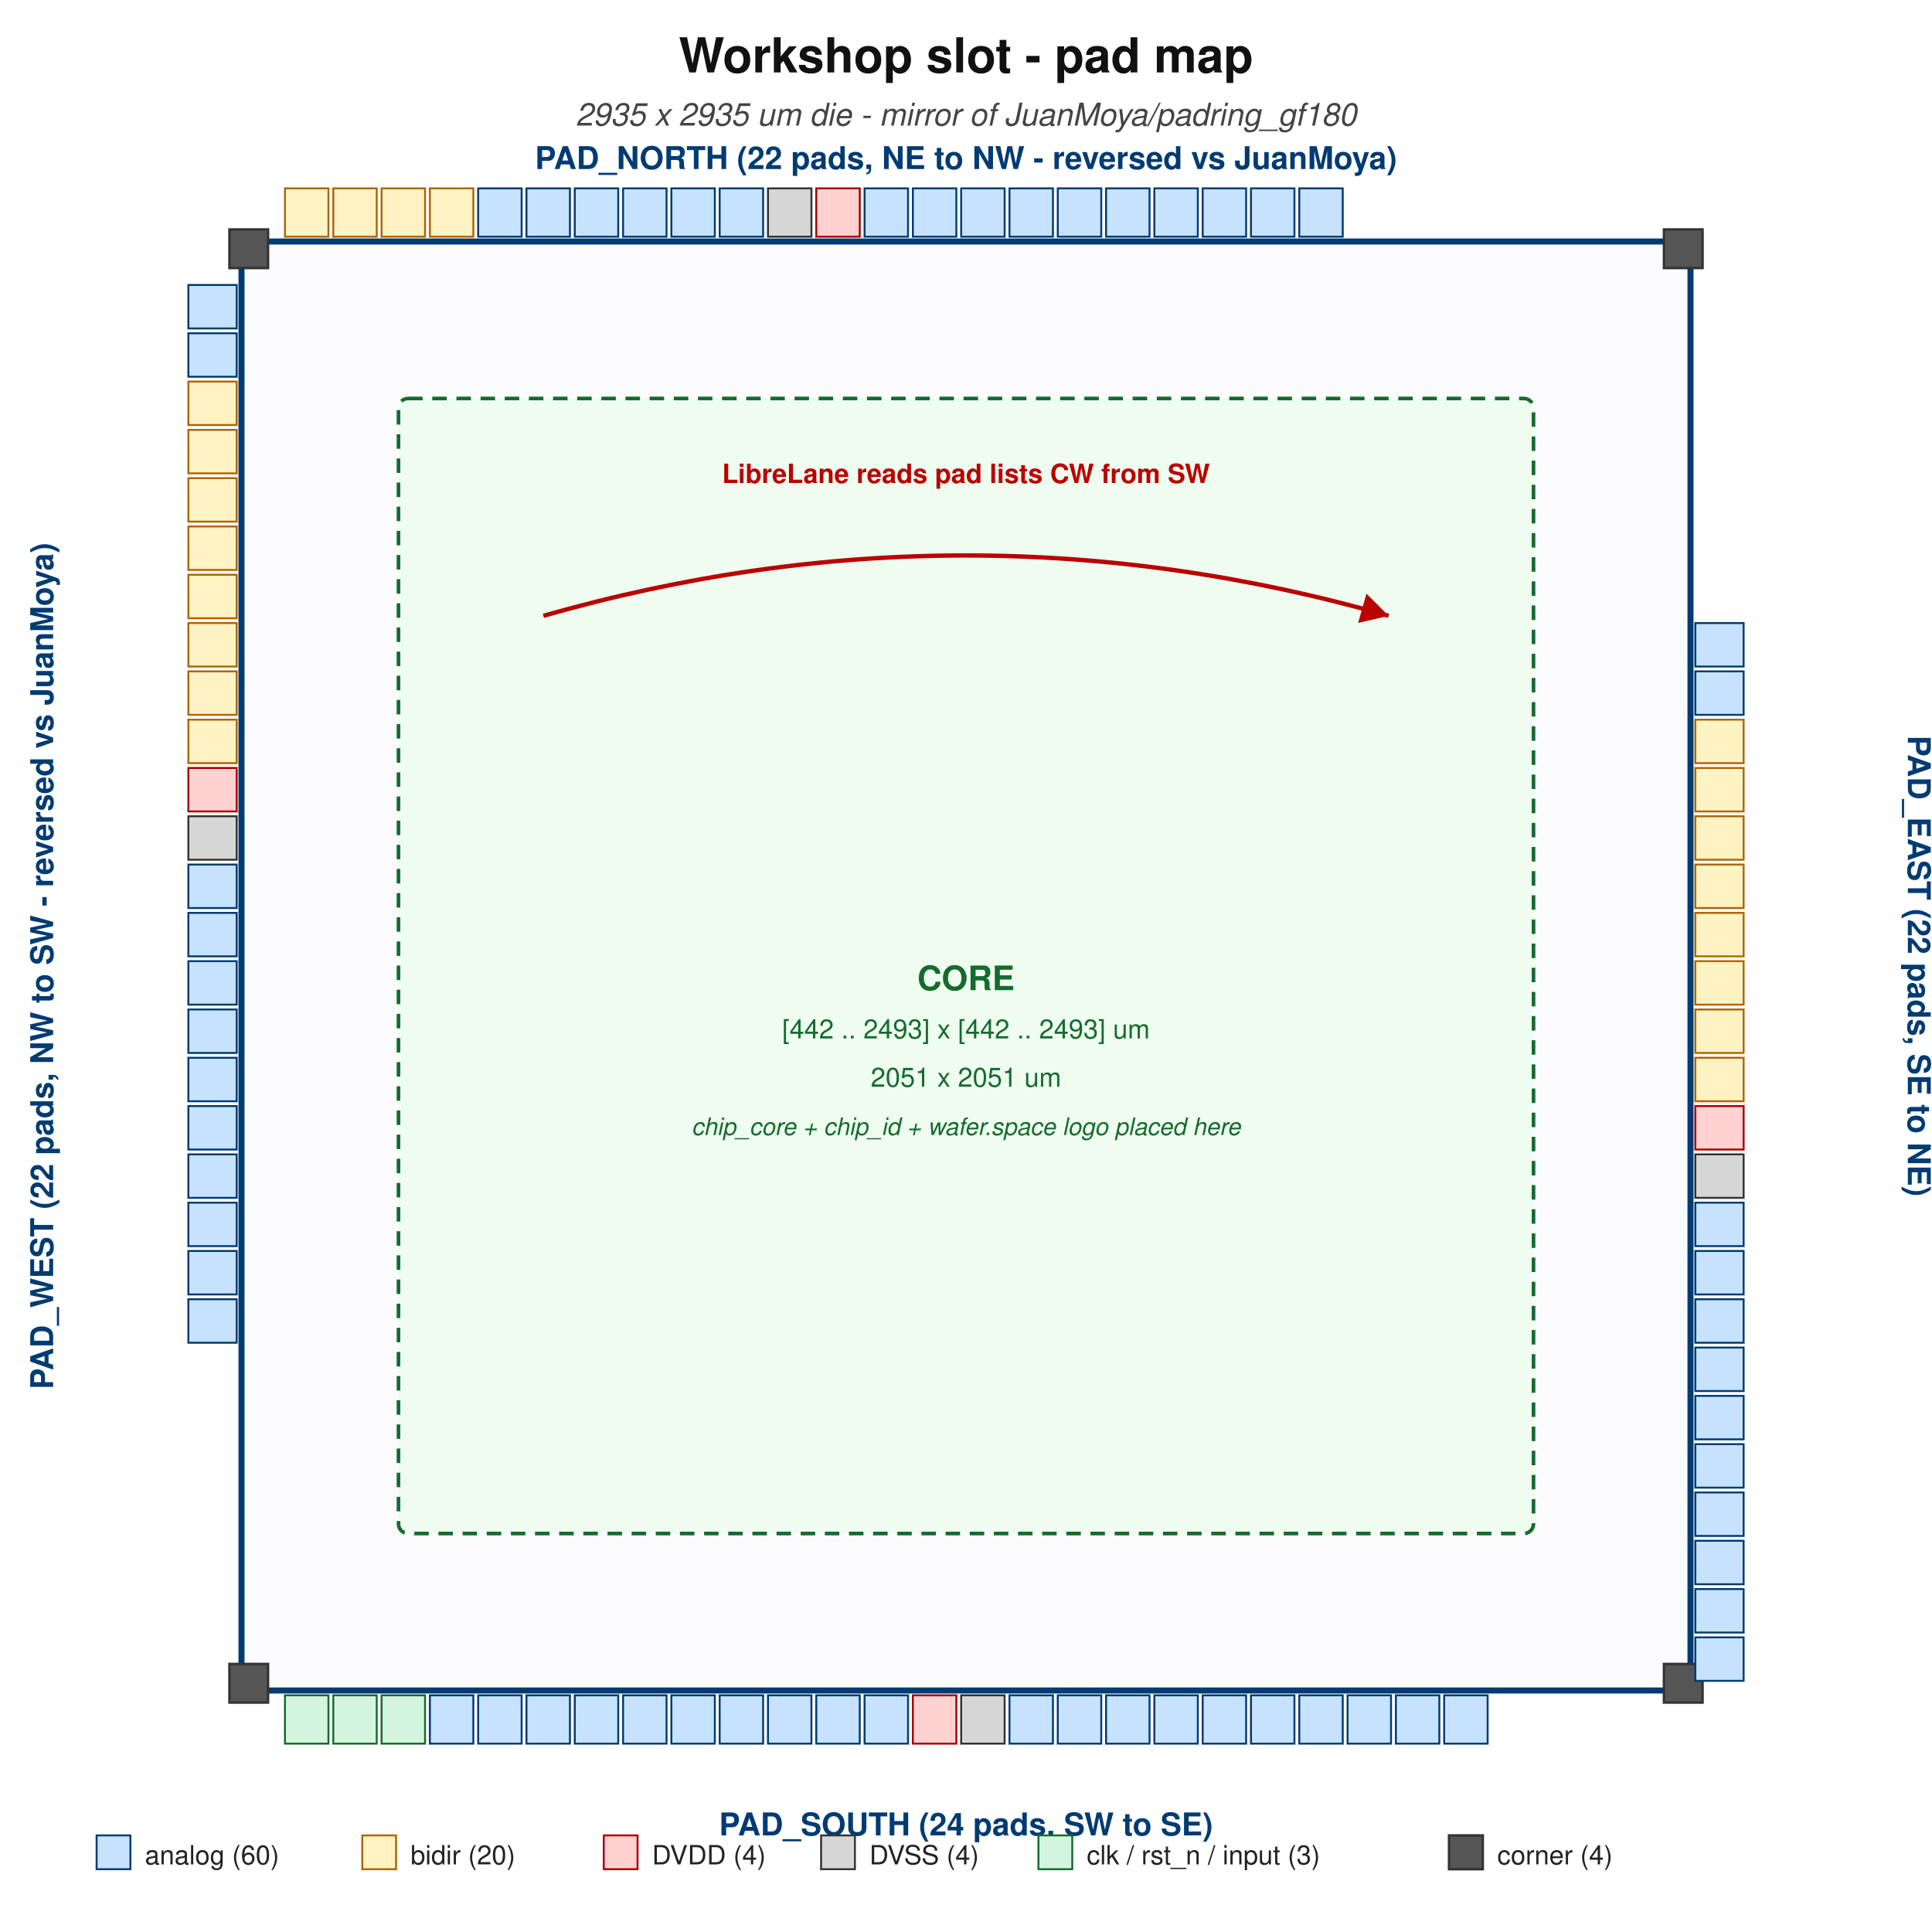
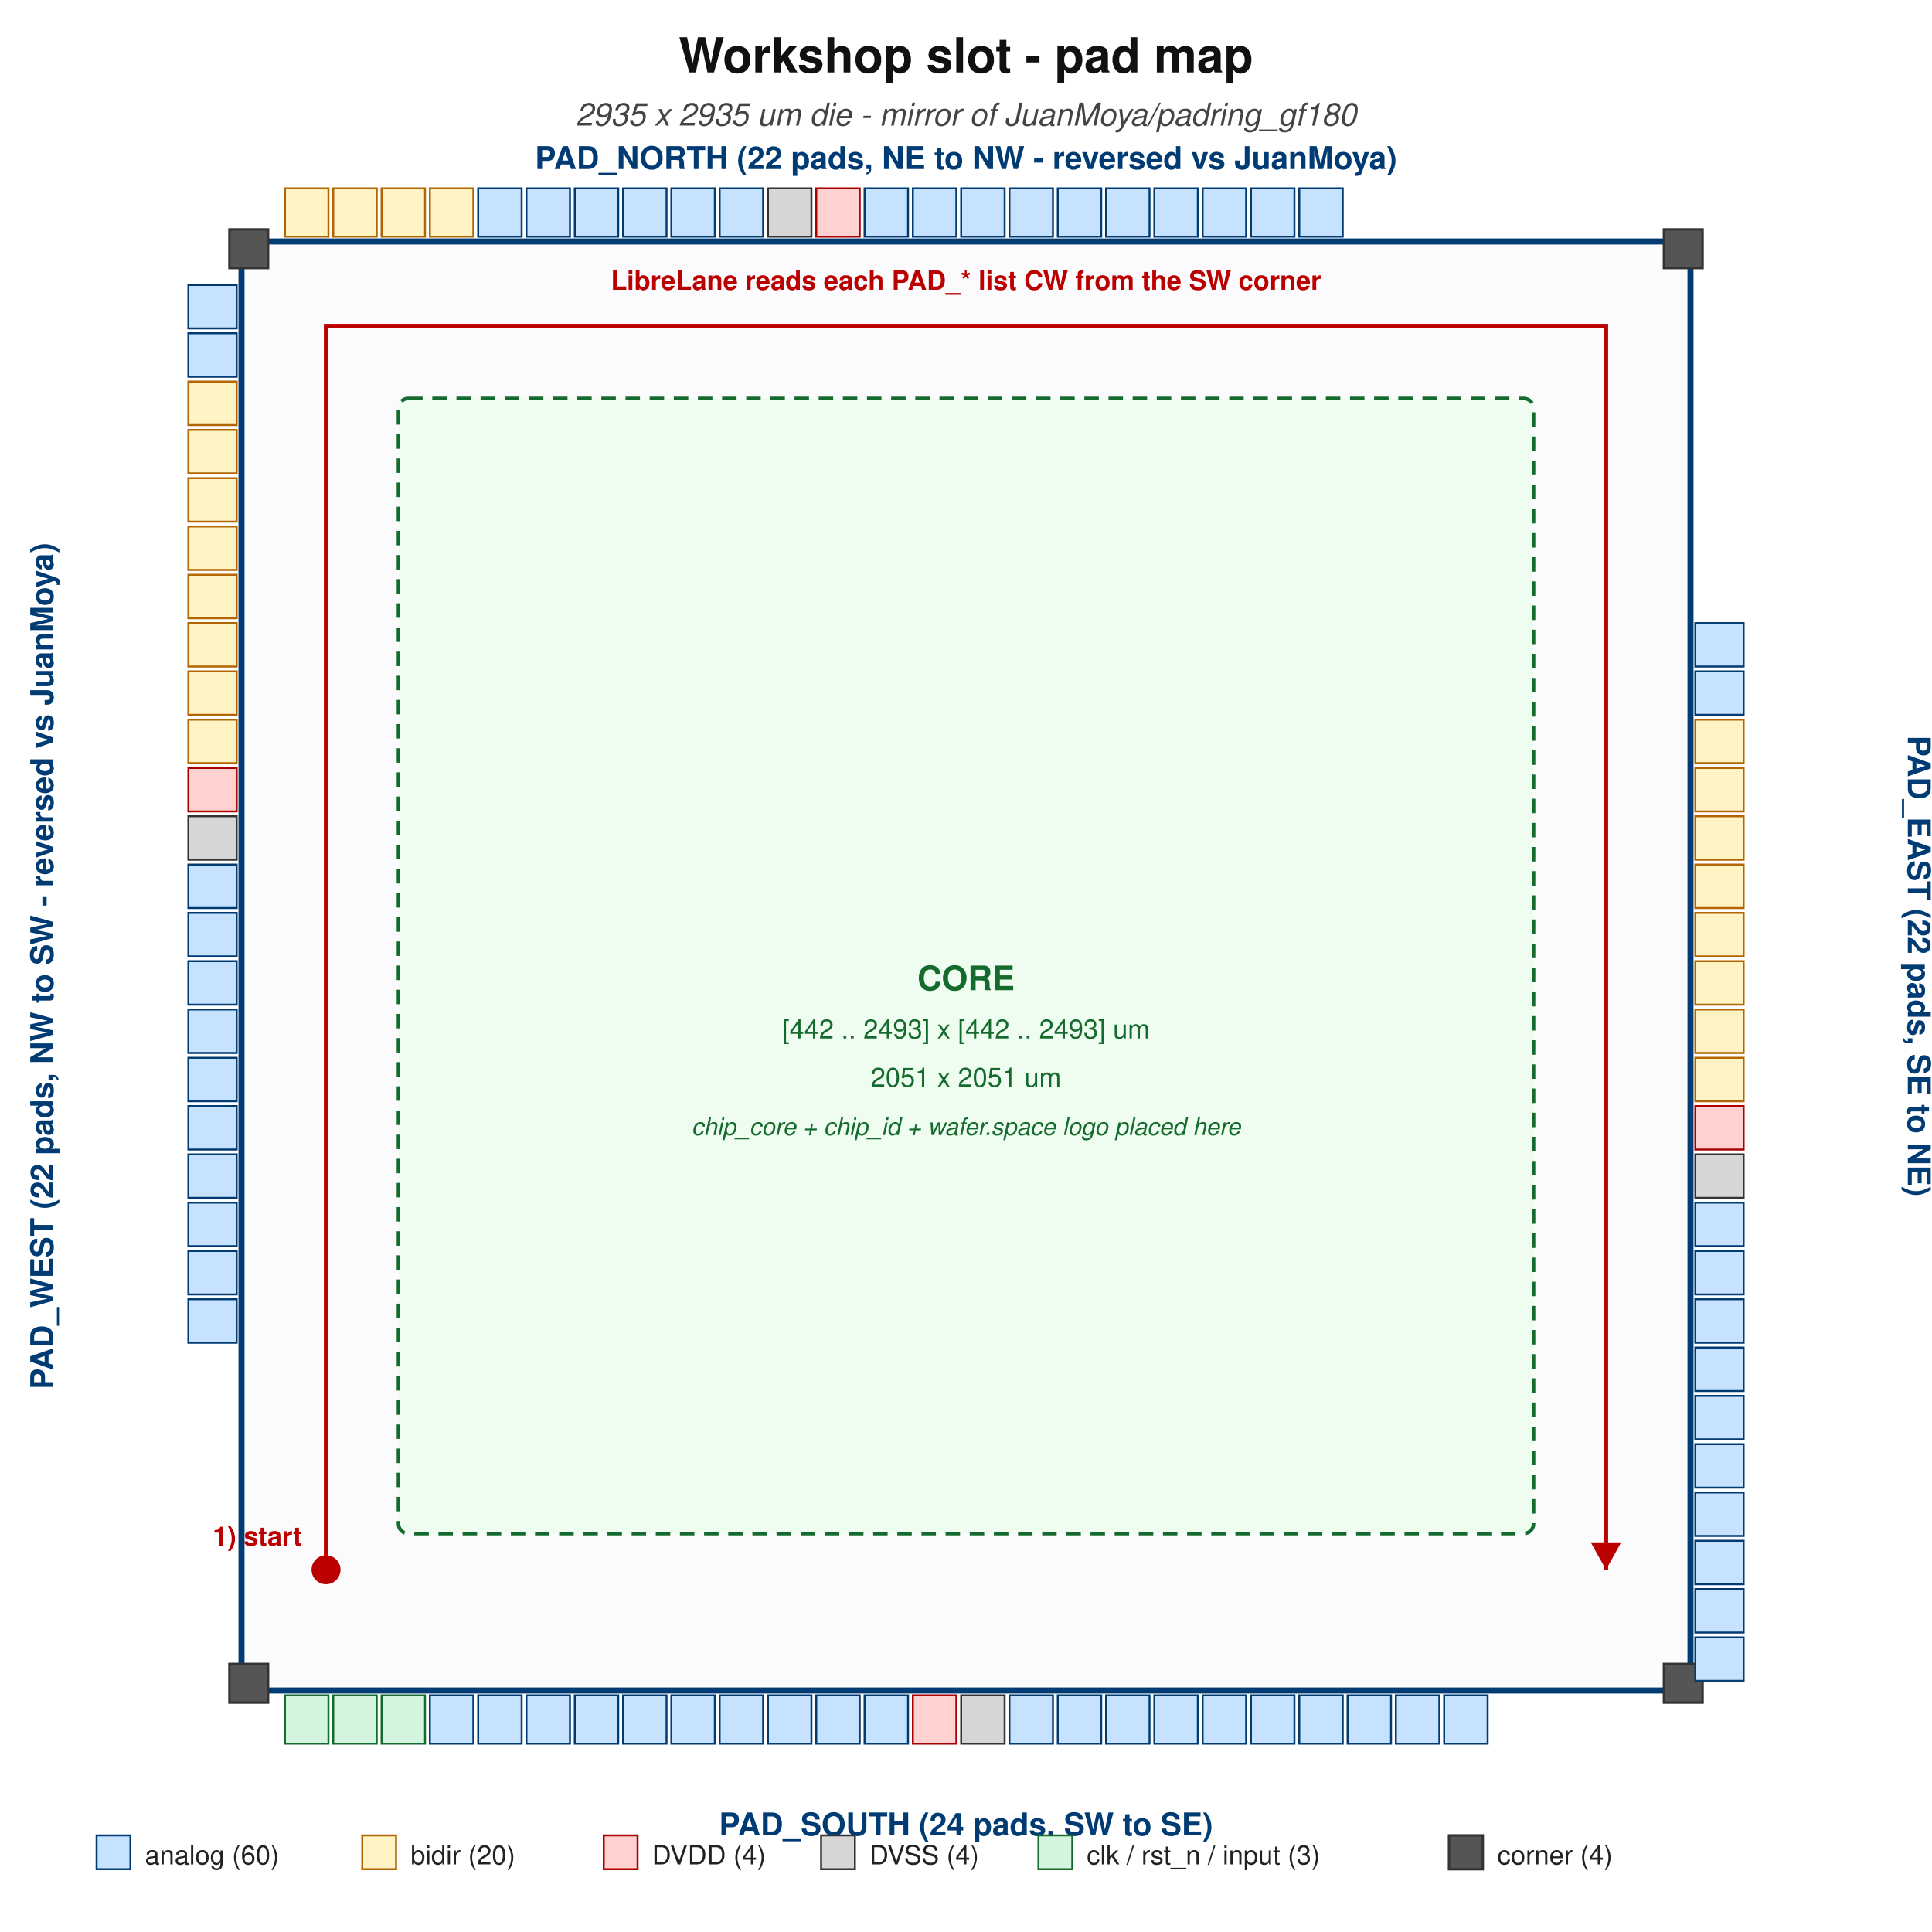
<svg xmlns="http://www.w3.org/2000/svg" viewBox="0 0 800 800" font-family="Helvetica,Arial,sans-serif">
  <style>
    .title     { font-size:20px; fill:#111; text-anchor:middle; font-weight:bold; }
    .subtitle  { font-size:13px; fill:#444; text-anchor:middle; font-style:italic; }
    .die       { fill:#fbfbfd; stroke:#003b73; stroke-width:2.5; }
    .core      { fill:#eefdef; stroke:#156b2e; stroke-width:1.5; stroke-dasharray:6,4; }
    .pad-label { font-size:10px; fill:#111; text-anchor:middle; }
    .edge-label{ font-size:13px; fill:#003b73; font-weight:bold; text-anchor:middle; }
    .corner    { fill:#555; stroke:#333; stroke-width:1; }
    .ana       { fill:#c6e2ff; stroke:#003b73; stroke-width:0.8; }
    .bidir     { fill:#fff3c4; stroke:#b26500; stroke-width:0.8; }
    .dvdd      { fill:#ffd1d1; stroke:#a00; stroke-width:0.8; }
    .dvss      { fill:#d6d6d6; stroke:#333; stroke-width:0.8; }
    .iopad     { fill:#d4f5dd; stroke:#156b2e; stroke-width:0.8; }
    .legend    { font-size:11px; fill:#222; }
    .arrow-cw  { fill:none; stroke:#b00; stroke-width:1.8; marker-end:url(#arrowhead-red); }
    .note      { font-size:11px; fill:#b00; font-weight:bold; }
  </style>
  <defs>
    <marker id="arrowhead-red" viewBox="0 0 10 10" refX="9" refY="5" markerWidth="7" markerHeight="7" orient="auto">
      <path d="M0,0 L0,10 L9,5 z" fill="#b00" />
    </marker>
  </defs>
  <text class="title" x="400" y="30">Workshop slot - pad map</text>
  <text class="subtitle" x="400" y="52">2935 x 2935 um die - mirror of JuanMoya/padring_gf180</text>
  <rect class="die" x="100" y="100" width="600" height="600" rx="4" />
  <rect class="core" x="165" y="165" width="470" height="470" rx="4" />
  <text x="400" y="410" font-size="14" fill="#156b2e" text-anchor="middle" font-weight="bold">CORE</text>
  <text x="400" y="430" font-size="11" fill="#156b2e" text-anchor="middle">[442 .. 2493] x [442 .. 2493] um</text>
  <text x="400" y="450" font-size="11" fill="#156b2e" text-anchor="middle">2051 x 2051 um</text>
  <text x="400" y="470" font-size="10" fill="#156b2e" text-anchor="middle" font-style="italic">
    chip_core + chip_id + wafer.space logo placed here
  </text>
  <rect class="corner" x="95" y="95" width="16" height="16" />
  <rect class="corner" x="689" y="95" width="16" height="16" />
  <rect class="corner" x="689" y="689" width="16" height="16" />
  <rect class="corner" x="95" y="689" width="16" height="16" />
  <text class="edge-label" x="400" y="760">PAD_SOUTH  (24 pads, SW to SE)</text>
  <g>
    <rect class="iopad" x="118" y="702" width="18" height="20" />
    <rect class="iopad" x="138" y="702" width="18" height="20" />
    <rect class="iopad" x="158" y="702" width="18" height="20" />
    <g fill="#c6e2ff" stroke="#003b73" stroke-width="0.8">
      <rect x="178" y="702" width="18" height="20" />
      <rect x="198" y="702" width="18" height="20" />
      <rect x="218" y="702" width="18" height="20" />
      <rect x="238" y="702" width="18" height="20" />
      <rect x="258" y="702" width="18" height="20" />
      <rect x="278" y="702" width="18" height="20" />
      <rect x="298" y="702" width="18" height="20" />
      <rect x="318" y="702" width="18" height="20" />
      <rect x="338" y="702" width="18" height="20" />
      <rect x="358" y="702" width="18" height="20" />
    </g>
    <rect class="dvdd" x="378" y="702" width="18" height="20" />
    <rect class="dvss" x="398" y="702" width="18" height="20" />
    <g fill="#c6e2ff" stroke="#003b73" stroke-width="0.8">
      <rect x="418" y="702" width="18" height="20" />
      <rect x="438" y="702" width="18" height="20" />
      <rect x="458" y="702" width="18" height="20" />
      <rect x="478" y="702" width="18" height="20" />
      <rect x="498" y="702" width="18" height="20" />
      <rect x="518" y="702" width="18" height="20" />
      <rect x="538" y="702" width="18" height="20" />
      <rect x="558" y="702" width="18" height="20" />
      <rect x="578" y="702" width="18" height="20" />
      <rect x="598" y="702" width="18" height="20" />
    </g>
  </g>
  <text class="edge-label" x="400" y="70">PAD_NORTH  (22 pads, NE to NW - reversed vs JuanMoya)</text>
  <g>
    <g fill="#fff3c4" stroke="#b26500" stroke-width="0.8">
      <rect x="118" y="78" width="18" height="20" />
      <rect x="138" y="78" width="18" height="20" />
      <rect x="158" y="78" width="18" height="20" />
      <rect x="178" y="78" width="18" height="20" />
    </g>
    <g fill="#c6e2ff" stroke="#003b73" stroke-width="0.8">
      <rect x="198" y="78" width="18" height="20" />
      <rect x="218" y="78" width="18" height="20" />
      <rect x="238" y="78" width="18" height="20" />
      <rect x="258" y="78" width="18" height="20" />
      <rect x="278" y="78" width="18" height="20" />
      <rect x="298" y="78" width="18" height="20" />
    </g>
    <rect class="dvss" x="318" y="78" width="18" height="20" />
    <rect class="dvdd" x="338" y="78" width="18" height="20" />
    <g fill="#c6e2ff" stroke="#003b73" stroke-width="0.8">
      <rect x="358" y="78" width="18" height="20" />
      <rect x="378" y="78" width="18" height="20" />
      <rect x="398" y="78" width="18" height="20" />
      <rect x="418" y="78" width="18" height="20" />
      <rect x="438" y="78" width="18" height="20" />
      <rect x="458" y="78" width="18" height="20" />
      <rect x="478" y="78" width="18" height="20" />
      <rect x="498" y="78" width="18" height="20" />
      <rect x="518" y="78" width="18" height="20" />
      <rect x="538" y="78" width="18" height="20" />
    </g>
  </g>
  <text class="edge-label" x="790" y="400" transform="rotate(90 790 400)">PAD_EAST  (22 pads, SE to NE)</text>
  <g>
    <g fill="#c6e2ff" stroke="#003b73" stroke-width="0.8">
      <rect x="702" y="678" width="20" height="18" />
      <rect x="702" y="658" width="20" height="18" />
      <rect x="702" y="638" width="20" height="18" />
      <rect x="702" y="618" width="20" height="18" />
      <rect x="702" y="598" width="20" height="18" />
      <rect x="702" y="578" width="20" height="18" />
      <rect x="702" y="558" width="20" height="18" />
      <rect x="702" y="538" width="20" height="18" />
      <rect x="702" y="518" width="20" height="18" />
      <rect x="702" y="498" width="20" height="18" />
    </g>
    <rect class="dvss" x="702" y="478" width="20" height="18" />
    <rect class="dvdd" x="702" y="458" width="20" height="18" />
    <g fill="#fff3c4" stroke="#b26500" stroke-width="0.8">
      <rect x="702" y="438" width="20" height="18" />
      <rect x="702" y="418" width="20" height="18" />
      <rect x="702" y="398" width="20" height="18" />
      <rect x="702" y="378" width="20" height="18" />
      <rect x="702" y="358" width="20" height="18" />
      <rect x="702" y="338" width="20" height="18" />
      <rect x="702" y="318" width="20" height="18" />
      <rect x="702" y="298" width="20" height="18" />
    </g>
    <g fill="#c6e2ff" stroke="#003b73" stroke-width="0.8">
      <rect x="702" y="278" width="20" height="18" />
      <rect x="702" y="258" width="20" height="18" />
    </g>
  </g>
  <text class="edge-label" x="22" y="400" transform="rotate(-90 22 400)">PAD_WEST  (22 pads, NW to SW - reversed vs JuanMoya)</text>
  <g>
    <g fill="#c6e2ff" stroke="#003b73" stroke-width="0.8">
      <rect x="78" y="118" width="20" height="18" />
      <rect x="78" y="138" width="20" height="18" />
    </g>
    <g fill="#fff3c4" stroke="#b26500" stroke-width="0.8">
      <rect x="78" y="158" width="20" height="18" />
      <rect x="78" y="178" width="20" height="18" />
      <rect x="78" y="198" width="20" height="18" />
      <rect x="78" y="218" width="20" height="18" />
      <rect x="78" y="238" width="20" height="18" />
      <rect x="78" y="258" width="20" height="18" />
      <rect x="78" y="278" width="20" height="18" />
      <rect x="78" y="298" width="20" height="18" />
    </g>
    <rect class="dvdd" x="78" y="318" width="20" height="18" />
    <rect class="dvss" x="78" y="338" width="20" height="18" />
    <g fill="#c6e2ff" stroke="#003b73" stroke-width="0.8">
      <rect x="78" y="358" width="20" height="18" />
      <rect x="78" y="378" width="20" height="18" />
      <rect x="78" y="398" width="20" height="18" />
      <rect x="78" y="418" width="20" height="18" />
      <rect x="78" y="438" width="20" height="18" />
      <rect x="78" y="458" width="20" height="18" />
      <rect x="78" y="478" width="20" height="18" />
      <rect x="78" y="498" width="20" height="18" />
      <rect x="78" y="518" width="20" height="18" />
      <rect x="78" y="538" width="20" height="18" />
    </g>
  </g>
-   <path class="arrow-cw" d="M 225 255  Q 400 205 575 255" />
-   <text class="note" x="400" y="200" text-anchor="middle">LibreLane reads pad lists CW from SW</text>
+   <path class="arrow-cw" d="M 135,650 L 135,135 L 665,135 L 665,650" fill="none" stroke-width="2.2" />
+   <circle cx="135" cy="650" r="6" fill="#b00" />
+   <text class="note" x="125" y="640" text-anchor="end" fill="#b00" font-size="13">1) start</text>
+   <text class="note" x="400" y="120" text-anchor="middle" fill="#b00" font-size="13">
+     LibreLane reads each PAD_* list CW from the SW corner
+   </text>
  <g transform="translate(40 760)">
    <rect class="ana" x="0" y="0" width="14" height="14" />
    <text class="legend" x="20" y="12">analog (60)</text>
    <rect class="bidir" x="110" y="0" width="14" height="14" />
    <text class="legend" x="130" y="12">bidir (20)</text>
    <rect class="dvdd" x="210" y="0" width="14" height="14" />
    <text class="legend" x="230" y="12">DVDD (4)</text>
    <rect class="dvss" x="300" y="0" width="14" height="14" />
    <text class="legend" x="320" y="12">DVSS (4)</text>
    <rect class="iopad" x="390" y="0" width="14" height="14" />
    <text class="legend" x="410" y="12">clk / rst_n / input (3)</text>
    <rect class="corner" x="560" y="0" width="14" height="14" />
    <text class="legend" x="580" y="12">corner (4)</text>
  </g>
</svg>
